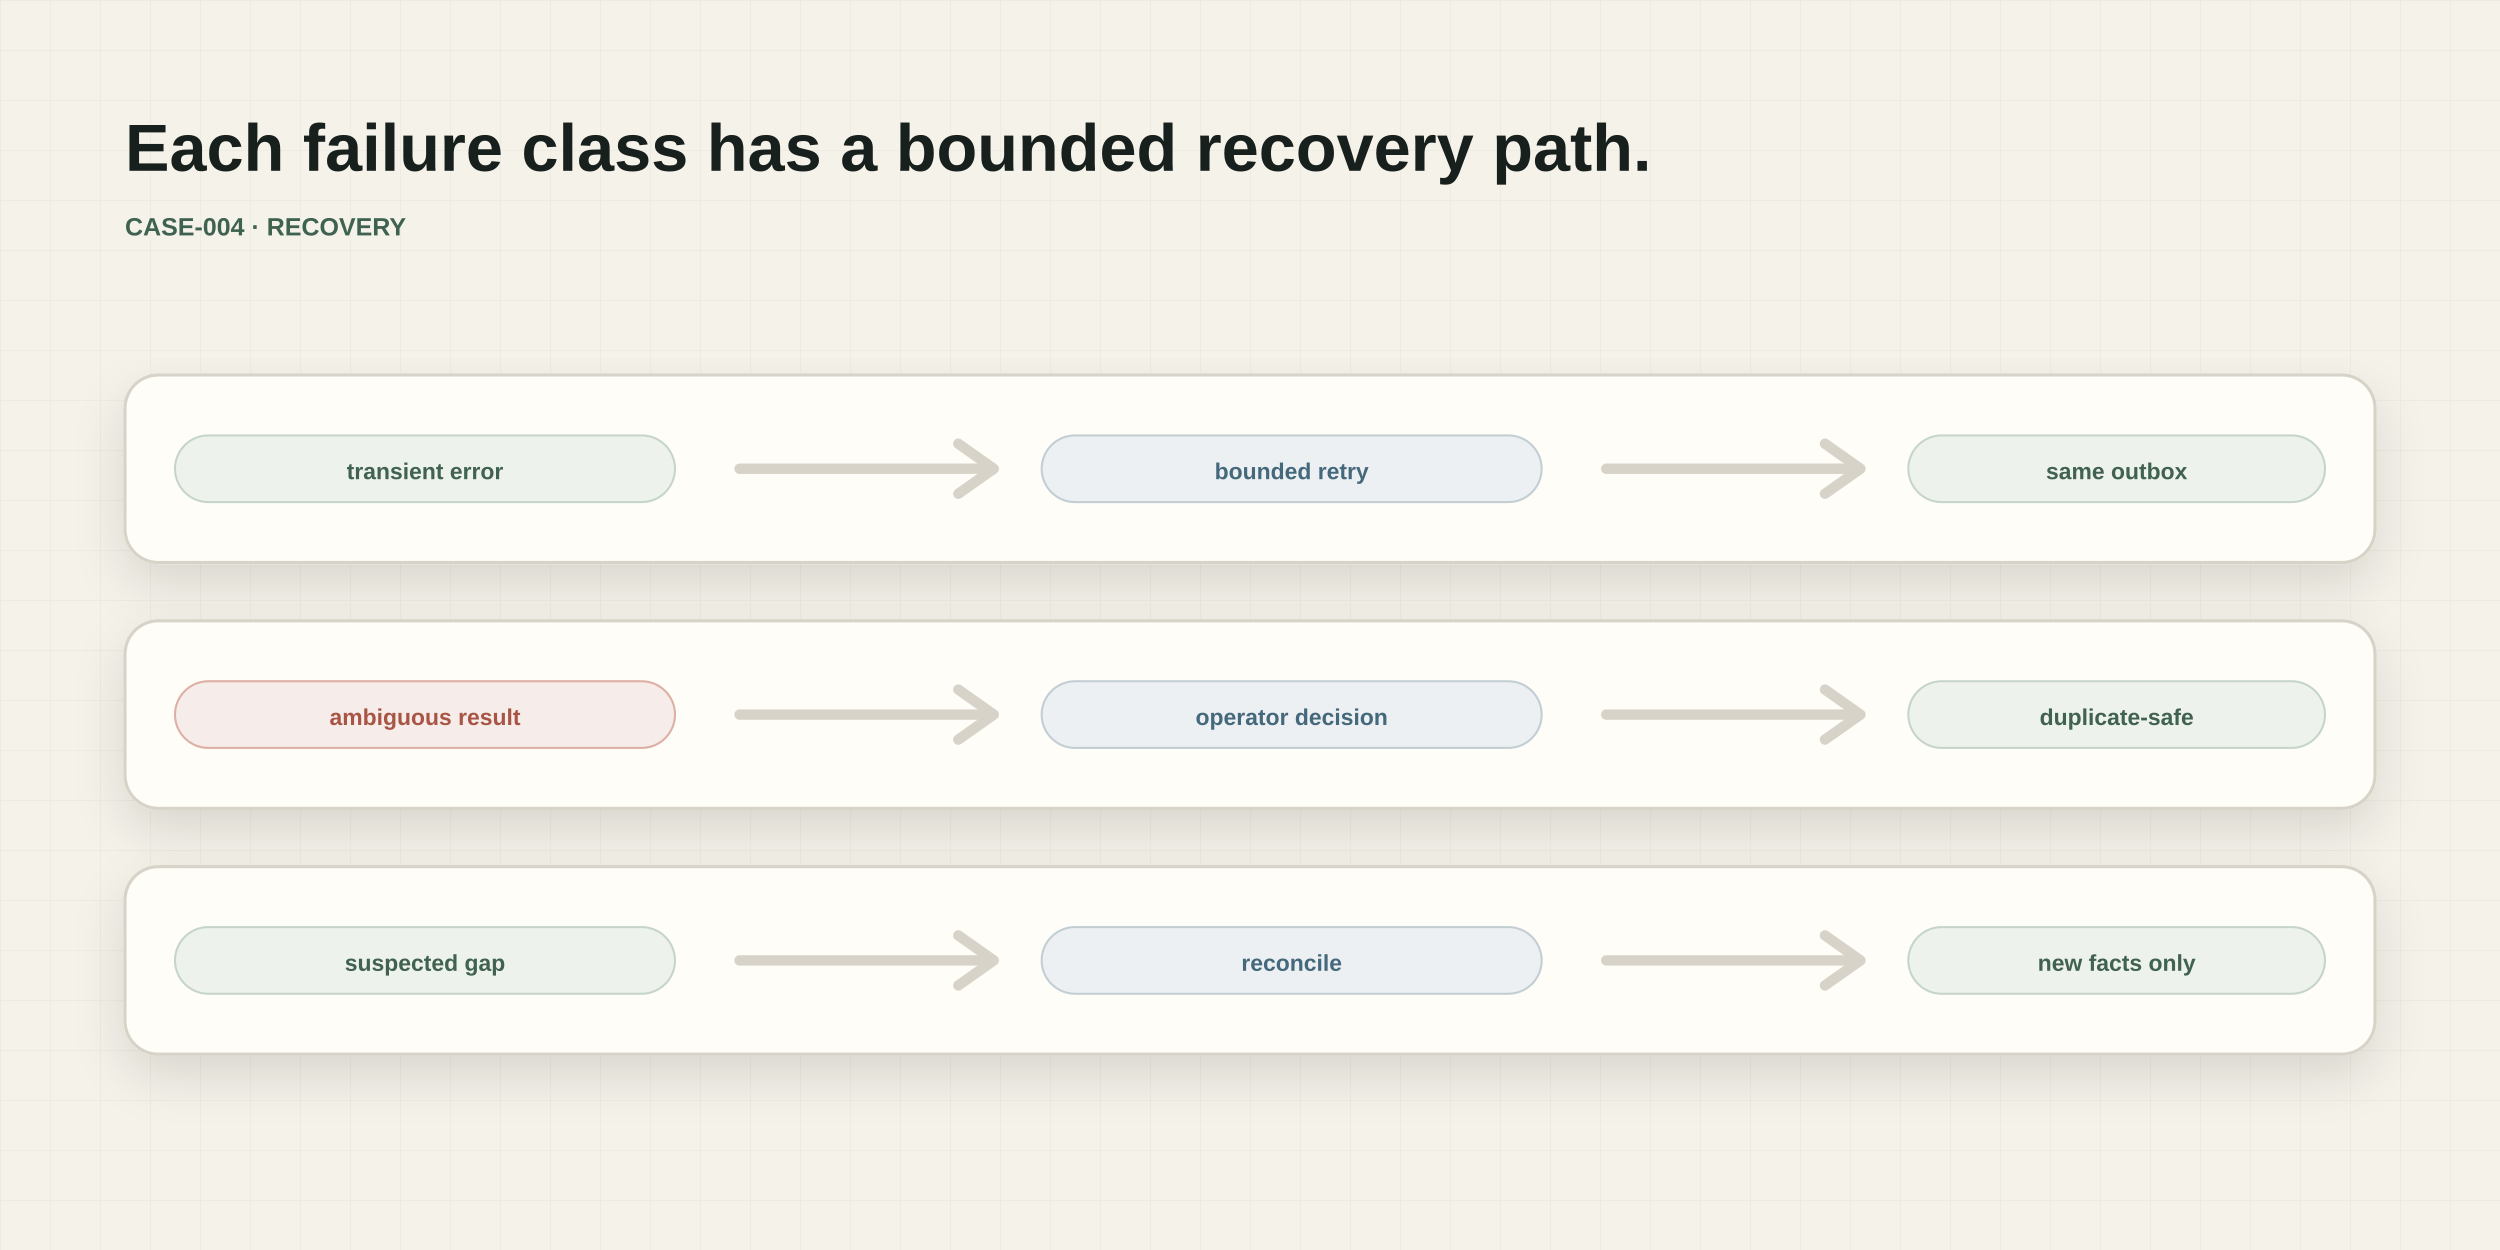
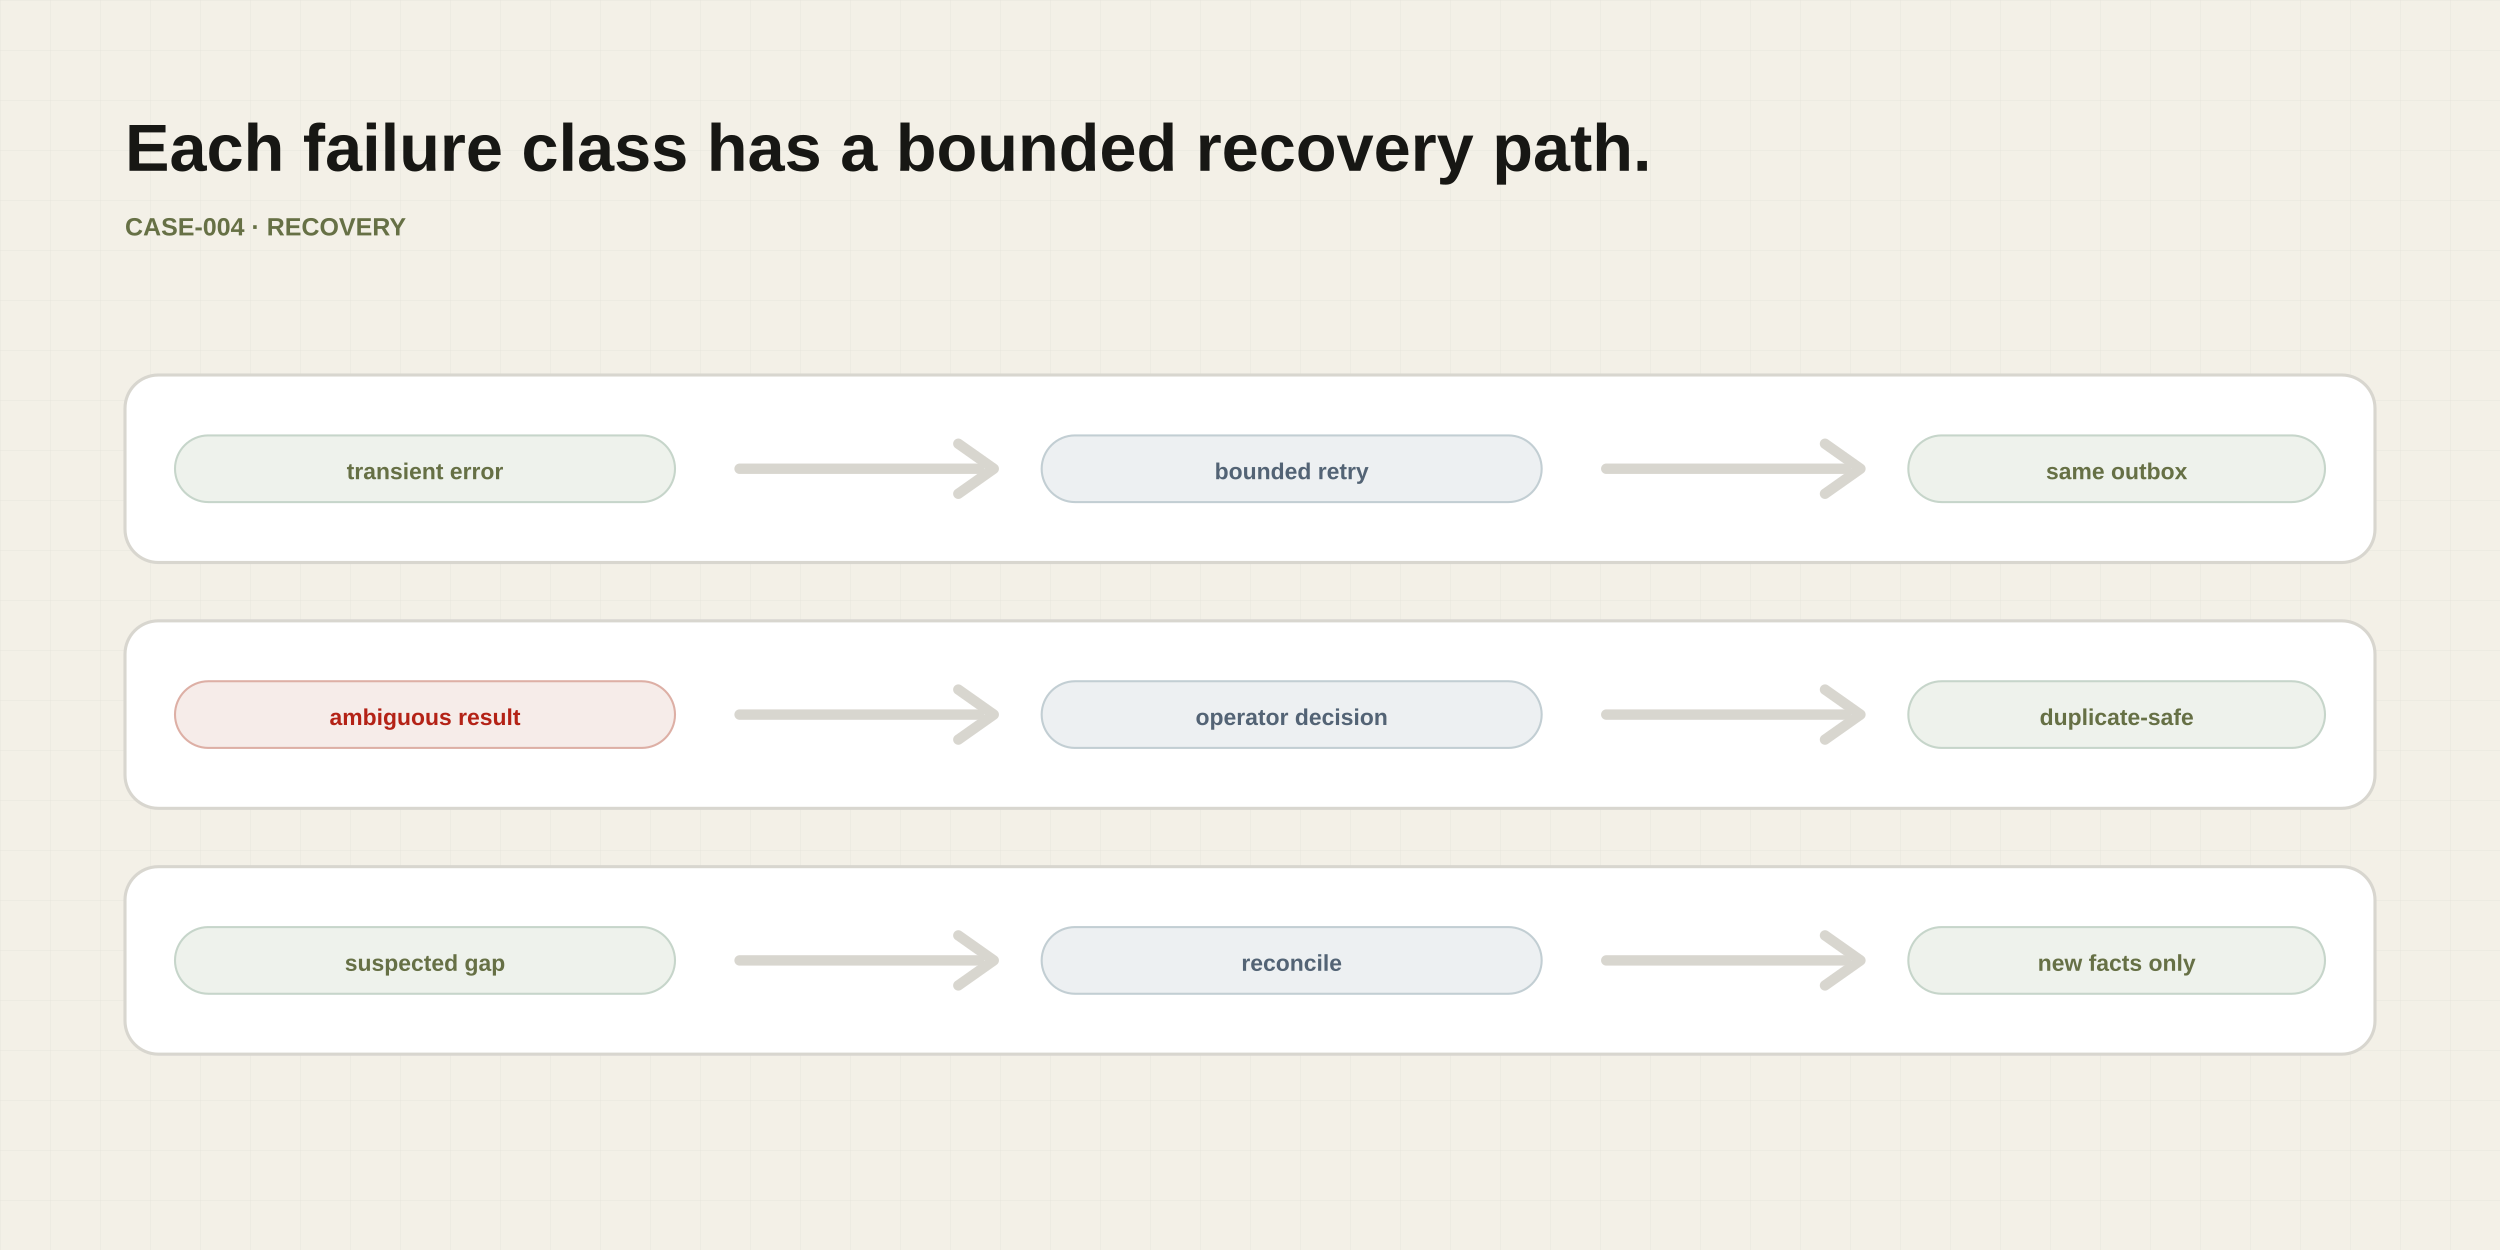
<svg xmlns="http://www.w3.org/2000/svg" width="2400" height="1200" viewBox="0 0 2400 1200" role="img" aria-label="PF07 recovery paths en">
  <defs>
    <pattern id="grid" width="48" height="48" patternUnits="userSpaceOnUse">
-       <path d="M48 0H0V48" fill="none" stroke="#d8d3c8" stroke-width="1" opacity=".45" />
+       <path d="M48 0H0V48" fill="none" stroke="#d8d6cf" stroke-width="1" opacity=".45" />
    </pattern>
    <filter id="shadow" x="-20%" y="-20%" width="140%" height="160%">
-       <feDropShadow dx="0" dy="20" stdDeviation="24" flood-color="#17201d" flood-opacity=".12" />
+       <feDropShadow dx="0" dy="0" stdDeviation="0" flood-opacity="0" />
    </filter>
  </defs>
-   <rect width="2400" height="1200" fill="#f5f2ea" />
+   <rect width="2400" height="1200" fill="#f3f0e7" />
  <rect width="2400" height="1200" fill="url(#grid)" />
-   <text x="120" y="164" fill="#18201d" font-family="Arial, 'Noto Sans KR', sans-serif" font-size="64" font-weight="800" text-anchor="start">Each failure class has a bounded recovery path.</text>
-   <text x="120" y="226" fill="#3f6250" font-family="Arial, 'Noto Sans KR', sans-serif" font-size="24" font-weight="800" text-anchor="start">CASE-004 · RECOVERY</text>
+   <text x="120" y="164" fill="#171714" font-family="Arial, 'Noto Sans KR', sans-serif" font-size="64" font-weight="800" text-anchor="start">Each failure class has a bounded recovery path.</text>
+   <text x="120" y="226" fill="#667045" font-family="Arial, 'Noto Sans KR', sans-serif" font-size="24" font-weight="800" text-anchor="start">CASE-004 · RECOVERY</text>
  <g transform="translate(120 360)" filter="url(#shadow)">
-     <rect width="2160" height="180" rx="32" fill="#fffdf8" stroke="#d8d3c8" stroke-width="3" />
+     <rect width="2160" height="180" rx="32" fill="#ffffff" stroke="#d8d6cf" stroke-width="3" />
    <g>
      <rect x="48" y="58" width="480" height="64" rx="32" fill="#eef2ec" stroke="#c6d5ca" stroke-width="2" />
-       <text x="288" y="100" fill="#3f6250" font-family="Arial, 'Noto Sans KR', sans-serif" font-size="22" font-weight="700" text-anchor="middle">transient error</text>
+       <text x="288" y="100" fill="#667045" font-family="Arial, 'Noto Sans KR', sans-serif" font-size="22" font-weight="700" text-anchor="middle">transient error</text>
    </g>
-     <path d="M590 90h230" stroke="#d8d3c8" stroke-width="10" stroke-linecap="round" />
-     <path d="m800 66 34 24-34 24" fill="none" stroke="#d8d3c8" stroke-width="10" stroke-linecap="round" stroke-linejoin="round" />
+     <path d="M590 90h230" stroke="#d8d6cf" stroke-width="10" stroke-linecap="round" />
+     <path d="m800 66 34 24-34 24" fill="none" stroke="#d8d6cf" stroke-width="10" stroke-linecap="round" stroke-linejoin="round" />
    <g>
      <rect x="880" y="58" width="480" height="64" rx="32" fill="#edf0f2" stroke="#c2ced3" stroke-width="2" />
-       <text x="1120" y="100" fill="#45697b" font-family="Arial, 'Noto Sans KR', sans-serif" font-size="22" font-weight="700" text-anchor="middle">bounded retry</text>
+       <text x="1120" y="100" fill="#536475" font-family="Arial, 'Noto Sans KR', sans-serif" font-size="22" font-weight="700" text-anchor="middle">bounded retry</text>
    </g>
-     <path d="M1422 90h230" stroke="#d8d3c8" stroke-width="10" stroke-linecap="round" />
-     <path d="m1632 66 34 24-34 24" fill="none" stroke="#d8d3c8" stroke-width="10" stroke-linecap="round" stroke-linejoin="round" />
+     <path d="M1422 90h230" stroke="#d8d6cf" stroke-width="10" stroke-linecap="round" />
+     <path d="m1632 66 34 24-34 24" fill="none" stroke="#d8d6cf" stroke-width="10" stroke-linecap="round" stroke-linejoin="round" />
    <g>
      <rect x="1712" y="58" width="400" height="64" rx="32" fill="#eef2ec" stroke="#c6d5ca" stroke-width="2" />
-       <text x="1912" y="100" fill="#3f6250" font-family="Arial, 'Noto Sans KR', sans-serif" font-size="22" font-weight="700" text-anchor="middle">same outbox</text>
+       <text x="1912" y="100" fill="#667045" font-family="Arial, 'Noto Sans KR', sans-serif" font-size="22" font-weight="700" text-anchor="middle">same outbox</text>
    </g>
  </g>
  <g transform="translate(120 596)" filter="url(#shadow)">
-     <rect width="2160" height="180" rx="32" fill="#fffdf8" stroke="#d8d3c8" stroke-width="3" />
+     <rect width="2160" height="180" rx="32" fill="#ffffff" stroke="#d8d6cf" stroke-width="3" />
    <g>
      <rect x="48" y="58" width="480" height="64" rx="32" fill="#f6ece9" stroke="#ddafa5" stroke-width="2" />
-       <text x="288" y="100" fill="#a85545" font-family="Arial, 'Noto Sans KR', sans-serif" font-size="22" font-weight="700" text-anchor="middle">ambiguous result</text>
+       <text x="288" y="100" fill="#b42318" font-family="Arial, 'Noto Sans KR', sans-serif" font-size="22" font-weight="700" text-anchor="middle">ambiguous result</text>
    </g>
-     <path d="M590 90h230" stroke="#d8d3c8" stroke-width="10" stroke-linecap="round" />
-     <path d="m800 66 34 24-34 24" fill="none" stroke="#d8d3c8" stroke-width="10" stroke-linecap="round" stroke-linejoin="round" />
+     <path d="M590 90h230" stroke="#d8d6cf" stroke-width="10" stroke-linecap="round" />
+     <path d="m800 66 34 24-34 24" fill="none" stroke="#d8d6cf" stroke-width="10" stroke-linecap="round" stroke-linejoin="round" />
    <g>
      <rect x="880" y="58" width="480" height="64" rx="32" fill="#edf0f2" stroke="#c2ced3" stroke-width="2" />
-       <text x="1120" y="100" fill="#45697b" font-family="Arial, 'Noto Sans KR', sans-serif" font-size="22" font-weight="700" text-anchor="middle">operator decision</text>
+       <text x="1120" y="100" fill="#536475" font-family="Arial, 'Noto Sans KR', sans-serif" font-size="22" font-weight="700" text-anchor="middle">operator decision</text>
    </g>
-     <path d="M1422 90h230" stroke="#d8d3c8" stroke-width="10" stroke-linecap="round" />
-     <path d="m1632 66 34 24-34 24" fill="none" stroke="#d8d3c8" stroke-width="10" stroke-linecap="round" stroke-linejoin="round" />
+     <path d="M1422 90h230" stroke="#d8d6cf" stroke-width="10" stroke-linecap="round" />
+     <path d="m1632 66 34 24-34 24" fill="none" stroke="#d8d6cf" stroke-width="10" stroke-linecap="round" stroke-linejoin="round" />
    <g>
      <rect x="1712" y="58" width="400" height="64" rx="32" fill="#eef2ec" stroke="#c6d5ca" stroke-width="2" />
-       <text x="1912" y="100" fill="#3f6250" font-family="Arial, 'Noto Sans KR', sans-serif" font-size="22" font-weight="700" text-anchor="middle">duplicate-safe</text>
+       <text x="1912" y="100" fill="#667045" font-family="Arial, 'Noto Sans KR', sans-serif" font-size="22" font-weight="700" text-anchor="middle">duplicate-safe</text>
    </g>
  </g>
  <g transform="translate(120 832)" filter="url(#shadow)">
-     <rect width="2160" height="180" rx="32" fill="#fffdf8" stroke="#d8d3c8" stroke-width="3" />
+     <rect width="2160" height="180" rx="32" fill="#ffffff" stroke="#d8d6cf" stroke-width="3" />
    <g>
      <rect x="48" y="58" width="480" height="64" rx="32" fill="#eef2ec" stroke="#c6d5ca" stroke-width="2" />
-       <text x="288" y="100" fill="#3f6250" font-family="Arial, 'Noto Sans KR', sans-serif" font-size="22" font-weight="700" text-anchor="middle">suspected gap</text>
+       <text x="288" y="100" fill="#667045" font-family="Arial, 'Noto Sans KR', sans-serif" font-size="22" font-weight="700" text-anchor="middle">suspected gap</text>
    </g>
-     <path d="M590 90h230" stroke="#d8d3c8" stroke-width="10" stroke-linecap="round" />
-     <path d="m800 66 34 24-34 24" fill="none" stroke="#d8d3c8" stroke-width="10" stroke-linecap="round" stroke-linejoin="round" />
+     <path d="M590 90h230" stroke="#d8d6cf" stroke-width="10" stroke-linecap="round" />
+     <path d="m800 66 34 24-34 24" fill="none" stroke="#d8d6cf" stroke-width="10" stroke-linecap="round" stroke-linejoin="round" />
    <g>
      <rect x="880" y="58" width="480" height="64" rx="32" fill="#edf0f2" stroke="#c2ced3" stroke-width="2" />
-       <text x="1120" y="100" fill="#45697b" font-family="Arial, 'Noto Sans KR', sans-serif" font-size="22" font-weight="700" text-anchor="middle">reconcile</text>
+       <text x="1120" y="100" fill="#536475" font-family="Arial, 'Noto Sans KR', sans-serif" font-size="22" font-weight="700" text-anchor="middle">reconcile</text>
    </g>
-     <path d="M1422 90h230" stroke="#d8d3c8" stroke-width="10" stroke-linecap="round" />
-     <path d="m1632 66 34 24-34 24" fill="none" stroke="#d8d3c8" stroke-width="10" stroke-linecap="round" stroke-linejoin="round" />
+     <path d="M1422 90h230" stroke="#d8d6cf" stroke-width="10" stroke-linecap="round" />
+     <path d="m1632 66 34 24-34 24" fill="none" stroke="#d8d6cf" stroke-width="10" stroke-linecap="round" stroke-linejoin="round" />
    <g>
      <rect x="1712" y="58" width="400" height="64" rx="32" fill="#eef2ec" stroke="#c6d5ca" stroke-width="2" />
-       <text x="1912" y="100" fill="#3f6250" font-family="Arial, 'Noto Sans KR', sans-serif" font-size="22" font-weight="700" text-anchor="middle">new facts only</text>
+       <text x="1912" y="100" fill="#667045" font-family="Arial, 'Noto Sans KR', sans-serif" font-size="22" font-weight="700" text-anchor="middle">new facts only</text>
    </g>
  </g>
</svg>
